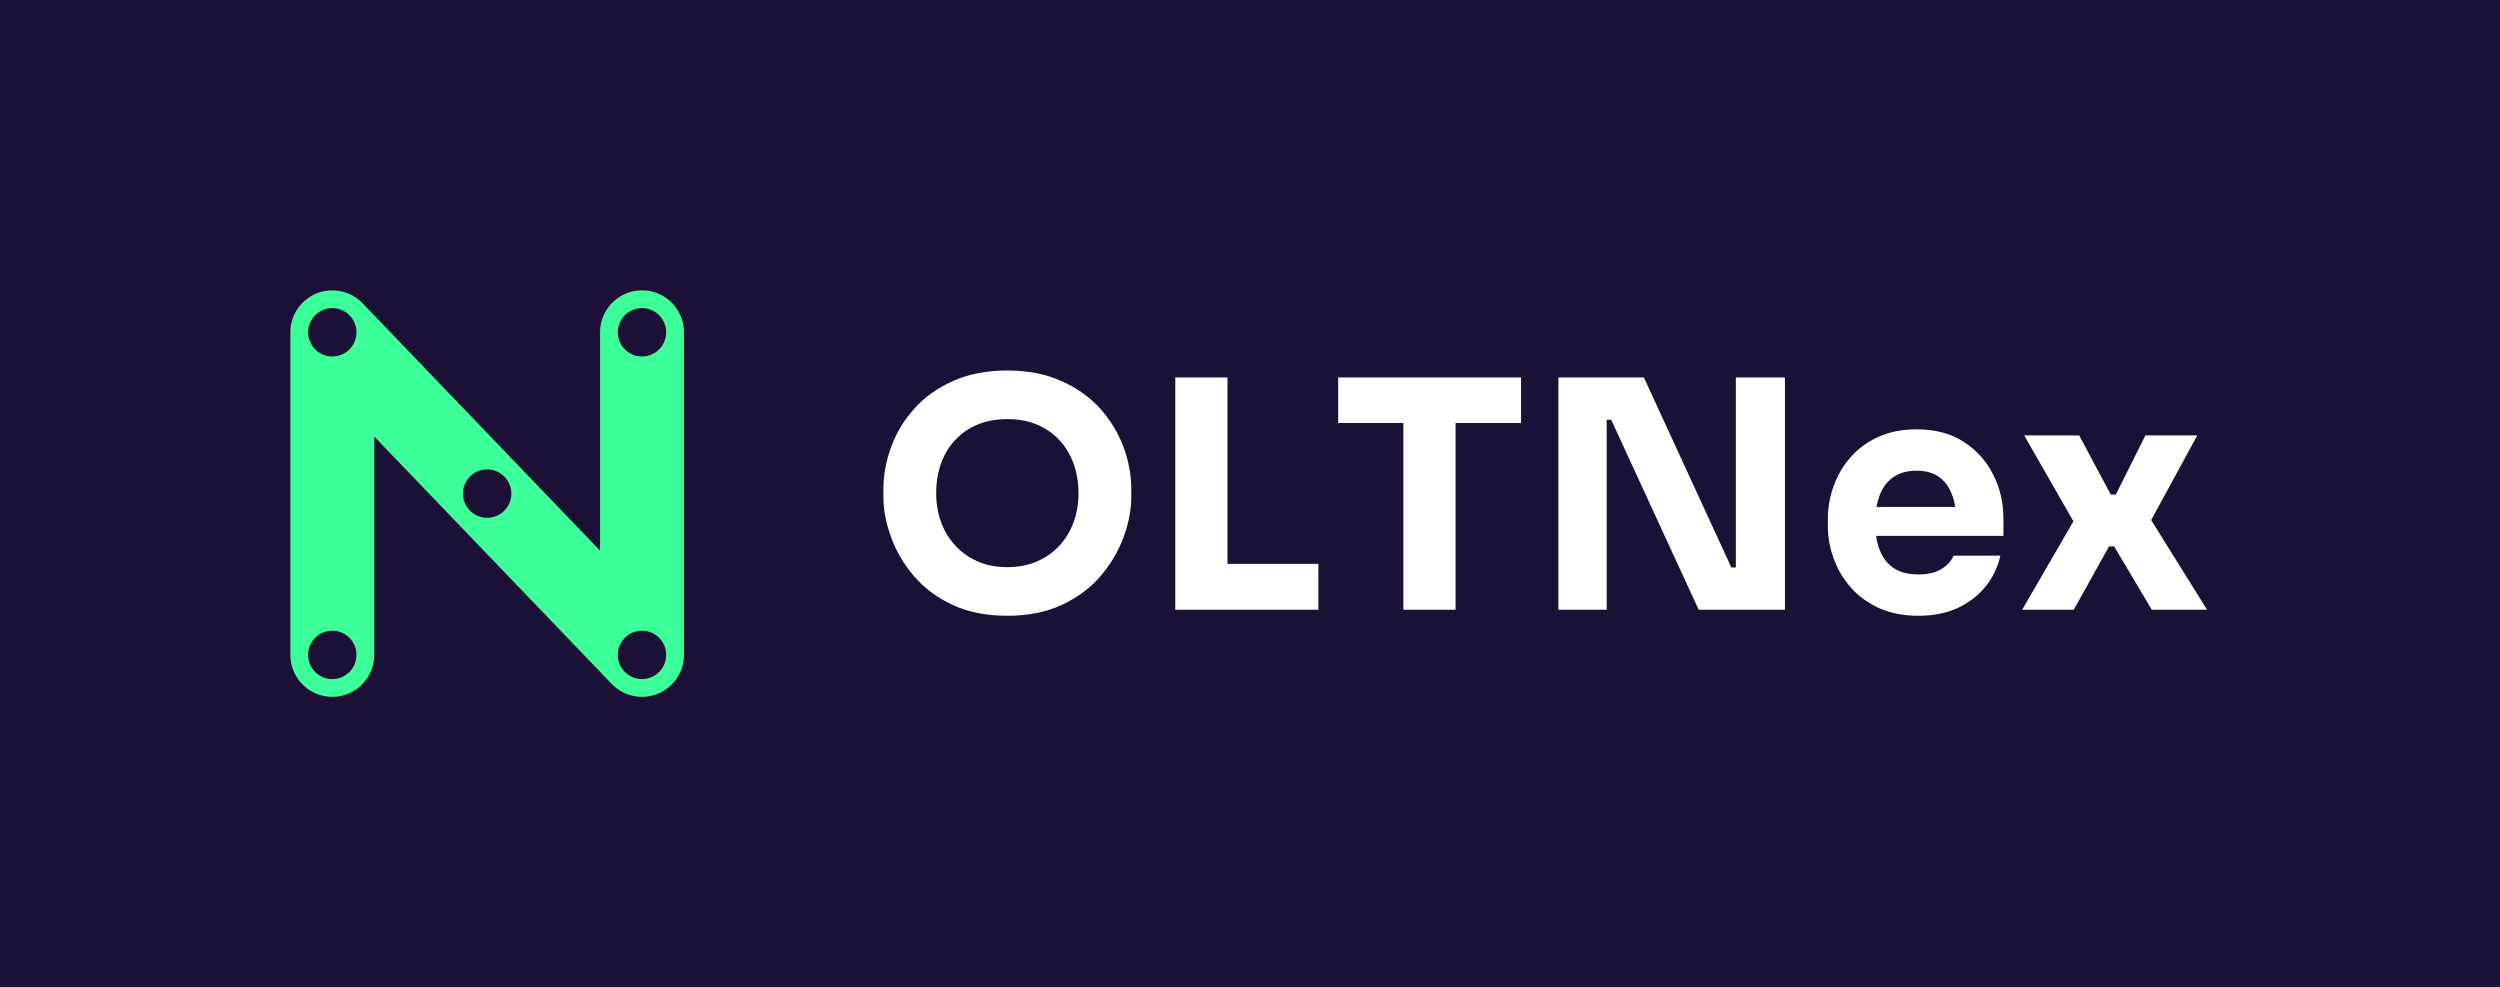
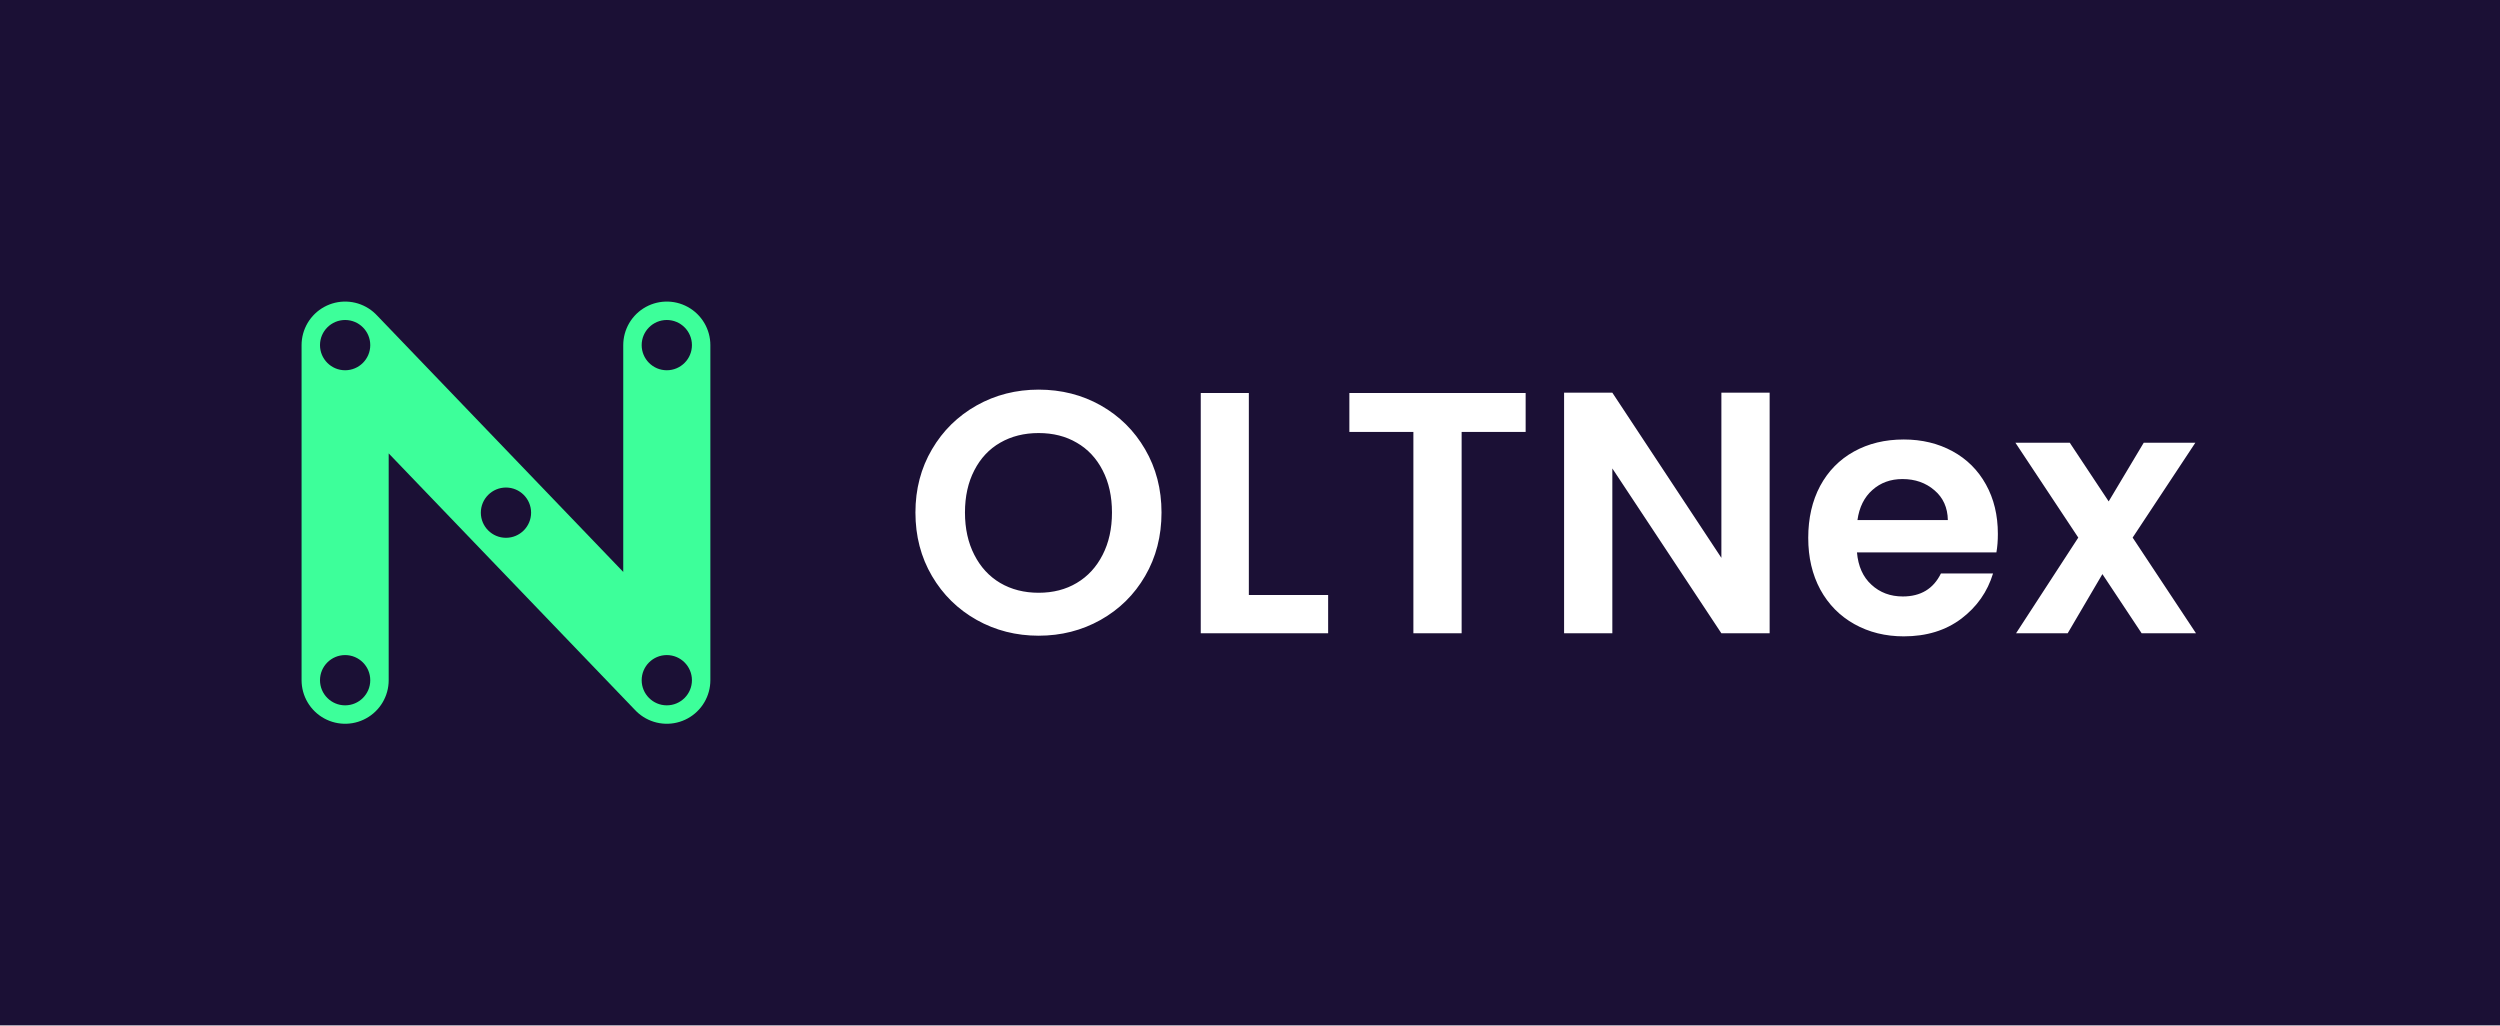
- <svg xmlns="http://www.w3.org/2000/svg" viewBox="0 0 1614.44 637.5" width="1614.44" height="637.5">
-   <rect width="1614.44" height="637.5" fill="#1B1035" />
+ <svg xmlns="http://www.w3.org/2000/svg" viewBox="0 0 1554.37 637.5" width="1554.37" height="637.5">
+   <rect width="1554.37" height="637.5" fill="#1B1035" />
  <g transform="translate(214.583 214.583) scale(2.08333)">
    <defs>
      <mask id="h" maskUnits="userSpaceOnUse" x="-30" y="-30" width="156" height="160">
        <rect x="-30" y="-30" width="156" height="160" fill="#fff" />
        <g fill="#000">
          <circle cx="0" cy="0" r="7.5" />
          <circle cx="96" cy="0" r="7.5" />
          <circle cx="0" cy="100" r="7.5" />
          <circle cx="96" cy="100" r="7.5" />
          <circle cx="48" cy="50" r="7.5" />
        </g>
      </mask>
    </defs>
    <g mask="url(#h)" fill="none" stroke="#3DFF9A" stroke-width="26" stroke-linecap="round" stroke-linejoin="round">
      <path d="M0 100V0M96 0V100M0 0L96 100" />
    </g>
  </g>
-   <path d="M88.8 3.9Q68.4 3.9 53.3 -3.2Q38.2 -10.3 28.4 -21.9Q18.5 -33.5 13.7 -47.1Q8.8 -60.6 8.8 -73.2V-77.7Q8.8 -91.6 13.9 -105.3Q18.9 -119.0 29.0 -130.1Q39.0 -141.2 54.0 -147.8Q69.0 -154.5 88.8 -154.5Q108.5 -154.5 123.5 -147.8Q138.5 -141.2 148.6 -130.1Q158.6 -119.0 163.8 -105.3Q168.9 -91.6 168.9 -77.7V-73.2Q168.9 -60.6 164.0 -47.1Q159.0 -33.5 149.2 -21.9Q139.3 -10.3 124.2 -3.2Q109.1 3.9 88.8 3.9ZM88.8 -27.5Q99.5 -27.5 108.0 -31.2Q116.5 -34.9 122.6 -41.5Q128.6 -48.1 131.7 -56.7Q134.8 -65.3 134.8 -75.2Q134.8 -85.7 131.6 -94.4Q128.4 -103.2 122.4 -109.6Q116.3 -116.1 107.9 -119.6Q99.5 -123.1 88.8 -123.1Q78.1 -123.1 69.7 -119.6Q61.2 -116.1 55.2 -109.6Q49.1 -103.2 46.0 -94.4Q42.9 -85.7 42.9 -75.2Q42.9 -65.3 46.0 -56.7Q49.1 -48.1 55.2 -41.5Q61.2 -34.9 69.7 -31.2Q78.1 -27.5 88.8 -27.5ZM197.3 0.0V-150.0H231.0V-29.6H289.7V0.0ZM344.6 0.0V-120.6H302.5V-150.0H420.6V-120.6H378.3V0.0ZM444.7 0.0V-150.0H499.9L556.4 -27.3H559.3V-150.0H591.0V0.0H535.3L478.8 -122.7H475.9V0.0ZM677.3 3.9Q662.9 3.9 651.9 -1.0Q640.9 -6.0 633.6 -14.3Q626.3 -22.6 622.5 -33.0Q618.7 -43.4 618.7 -54.2V-58.4Q618.7 -69.7 622.5 -80.0Q626.3 -90.4 633.5 -98.6Q640.7 -106.8 651.5 -111.7Q662.3 -116.5 676.0 -116.5Q694.1 -116.5 706.5 -108.4Q719.0 -100.3 725.5 -87.2Q732.1 -74.2 732.1 -58.8V-47.7H649.9Q650.5 -42.7 652.2 -38.6Q655.1 -31.0 661.2 -26.9Q667.4 -22.8 677.3 -22.8Q686.3 -22.8 692.1 -26.3Q697.8 -29.8 699.9 -34.9H730.1Q727.6 -23.6 720.4 -14.8Q713.2 -6.0 702.3 -1.0Q691.4 3.9 677.3 3.9ZM650.1 -66.4H700.9Q700.3 -71.1 698.6 -75.0Q695.8 -82.2 690.1 -86.0Q684.5 -89.8 676.0 -89.8Q667.4 -89.8 661.4 -85.9Q655.5 -82.0 652.4 -74.6Q651.0 -70.9 650.1 -66.4ZM744.2 0.0 777.3 -57.1 745.5 -112.6H781.0L801.4 -74.4H804.7L823.8 -112.6H857.3L827.5 -57.9L863.6 0.0H827.9L803.6 -40.9H800.3L777.5 0.0Z" fill="#FFFFFF" transform="translate(561.667 393.75)" />
+   <path d="M7.5 -75.1Q7.5 -96.9 17.8 -114.4Q28.0 -131.8 45.6 -141.7Q63.1 -151.5 84.1 -151.5Q105.3 -151.5 122.7 -141.7Q140.2 -131.8 150.3 -114.4Q160.5 -96.9 160.5 -75.1Q160.5 -53.1 150.3 -35.6Q140.2 -18.2 122.6 -8.3Q105.1 1.5 84.1 1.5Q63.1 1.5 45.6 -8.3Q28.0 -18.2 17.8 -35.6Q7.5 -53.1 7.5 -75.1ZM129.7 -75.1Q129.7 -90.1 123.9 -101.3Q118.1 -112.6 107.8 -118.5Q97.6 -124.5 84.1 -124.5Q70.6 -124.5 60.2 -118.5Q49.9 -112.6 44.1 -101.3Q38.3 -90.1 38.3 -75.1Q38.3 -60.1 44.1 -48.8Q49.9 -37.4 60.2 -31.3Q70.6 -25.2 84.1 -25.2Q97.6 -25.2 107.8 -31.3Q118.1 -37.4 123.9 -48.8Q129.7 -60.1 129.7 -75.1ZM214.8 -23.8H264.1V0.0H184.9V-149.4H214.8ZM386.9 -149.4V-125.2H347.1V0.0H317.1V-125.2H277.3V-149.4ZM538.6 0.0H508.6L440.8 -102.5V0.0H410.8V-149.6H440.8L508.6 -46.9V-149.6H538.6ZM679.6 -50.3H592.9Q594.0 -37.4 601.9 -30.2Q609.8 -22.9 621.4 -22.9Q638.1 -22.9 645.1 -37.2H677.5Q672.3 -20.1 657.8 -9.1Q643.2 1.9 622.0 1.9Q604.9 1.9 591.3 -5.7Q577.7 -13.3 570.1 -27.2Q562.6 -41.1 562.6 -59.3Q562.6 -77.7 570.0 -91.6Q577.5 -105.5 591.0 -113.0Q604.5 -120.5 622.0 -120.5Q638.9 -120.5 652.3 -113.2Q665.7 -105.9 673.1 -92.5Q680.5 -79.2 680.5 -61.8Q680.5 -55.4 679.6 -50.3ZM649.4 -70.4Q649.2 -82.0 641.1 -88.9Q633.0 -95.9 621.2 -95.9Q610.1 -95.9 602.5 -89.1Q594.9 -82.4 593.2 -70.4ZM769.9 0.0 745.5 -36.8 723.9 0.0H691.8L730.5 -59.5L691.4 -118.5H725.2L749.4 -82.0L771.2 -118.5H803.3L764.3 -59.5L803.7 0.0Z" fill="#FFFFFF" transform="translate(561.667 393.75)" />
</svg>
